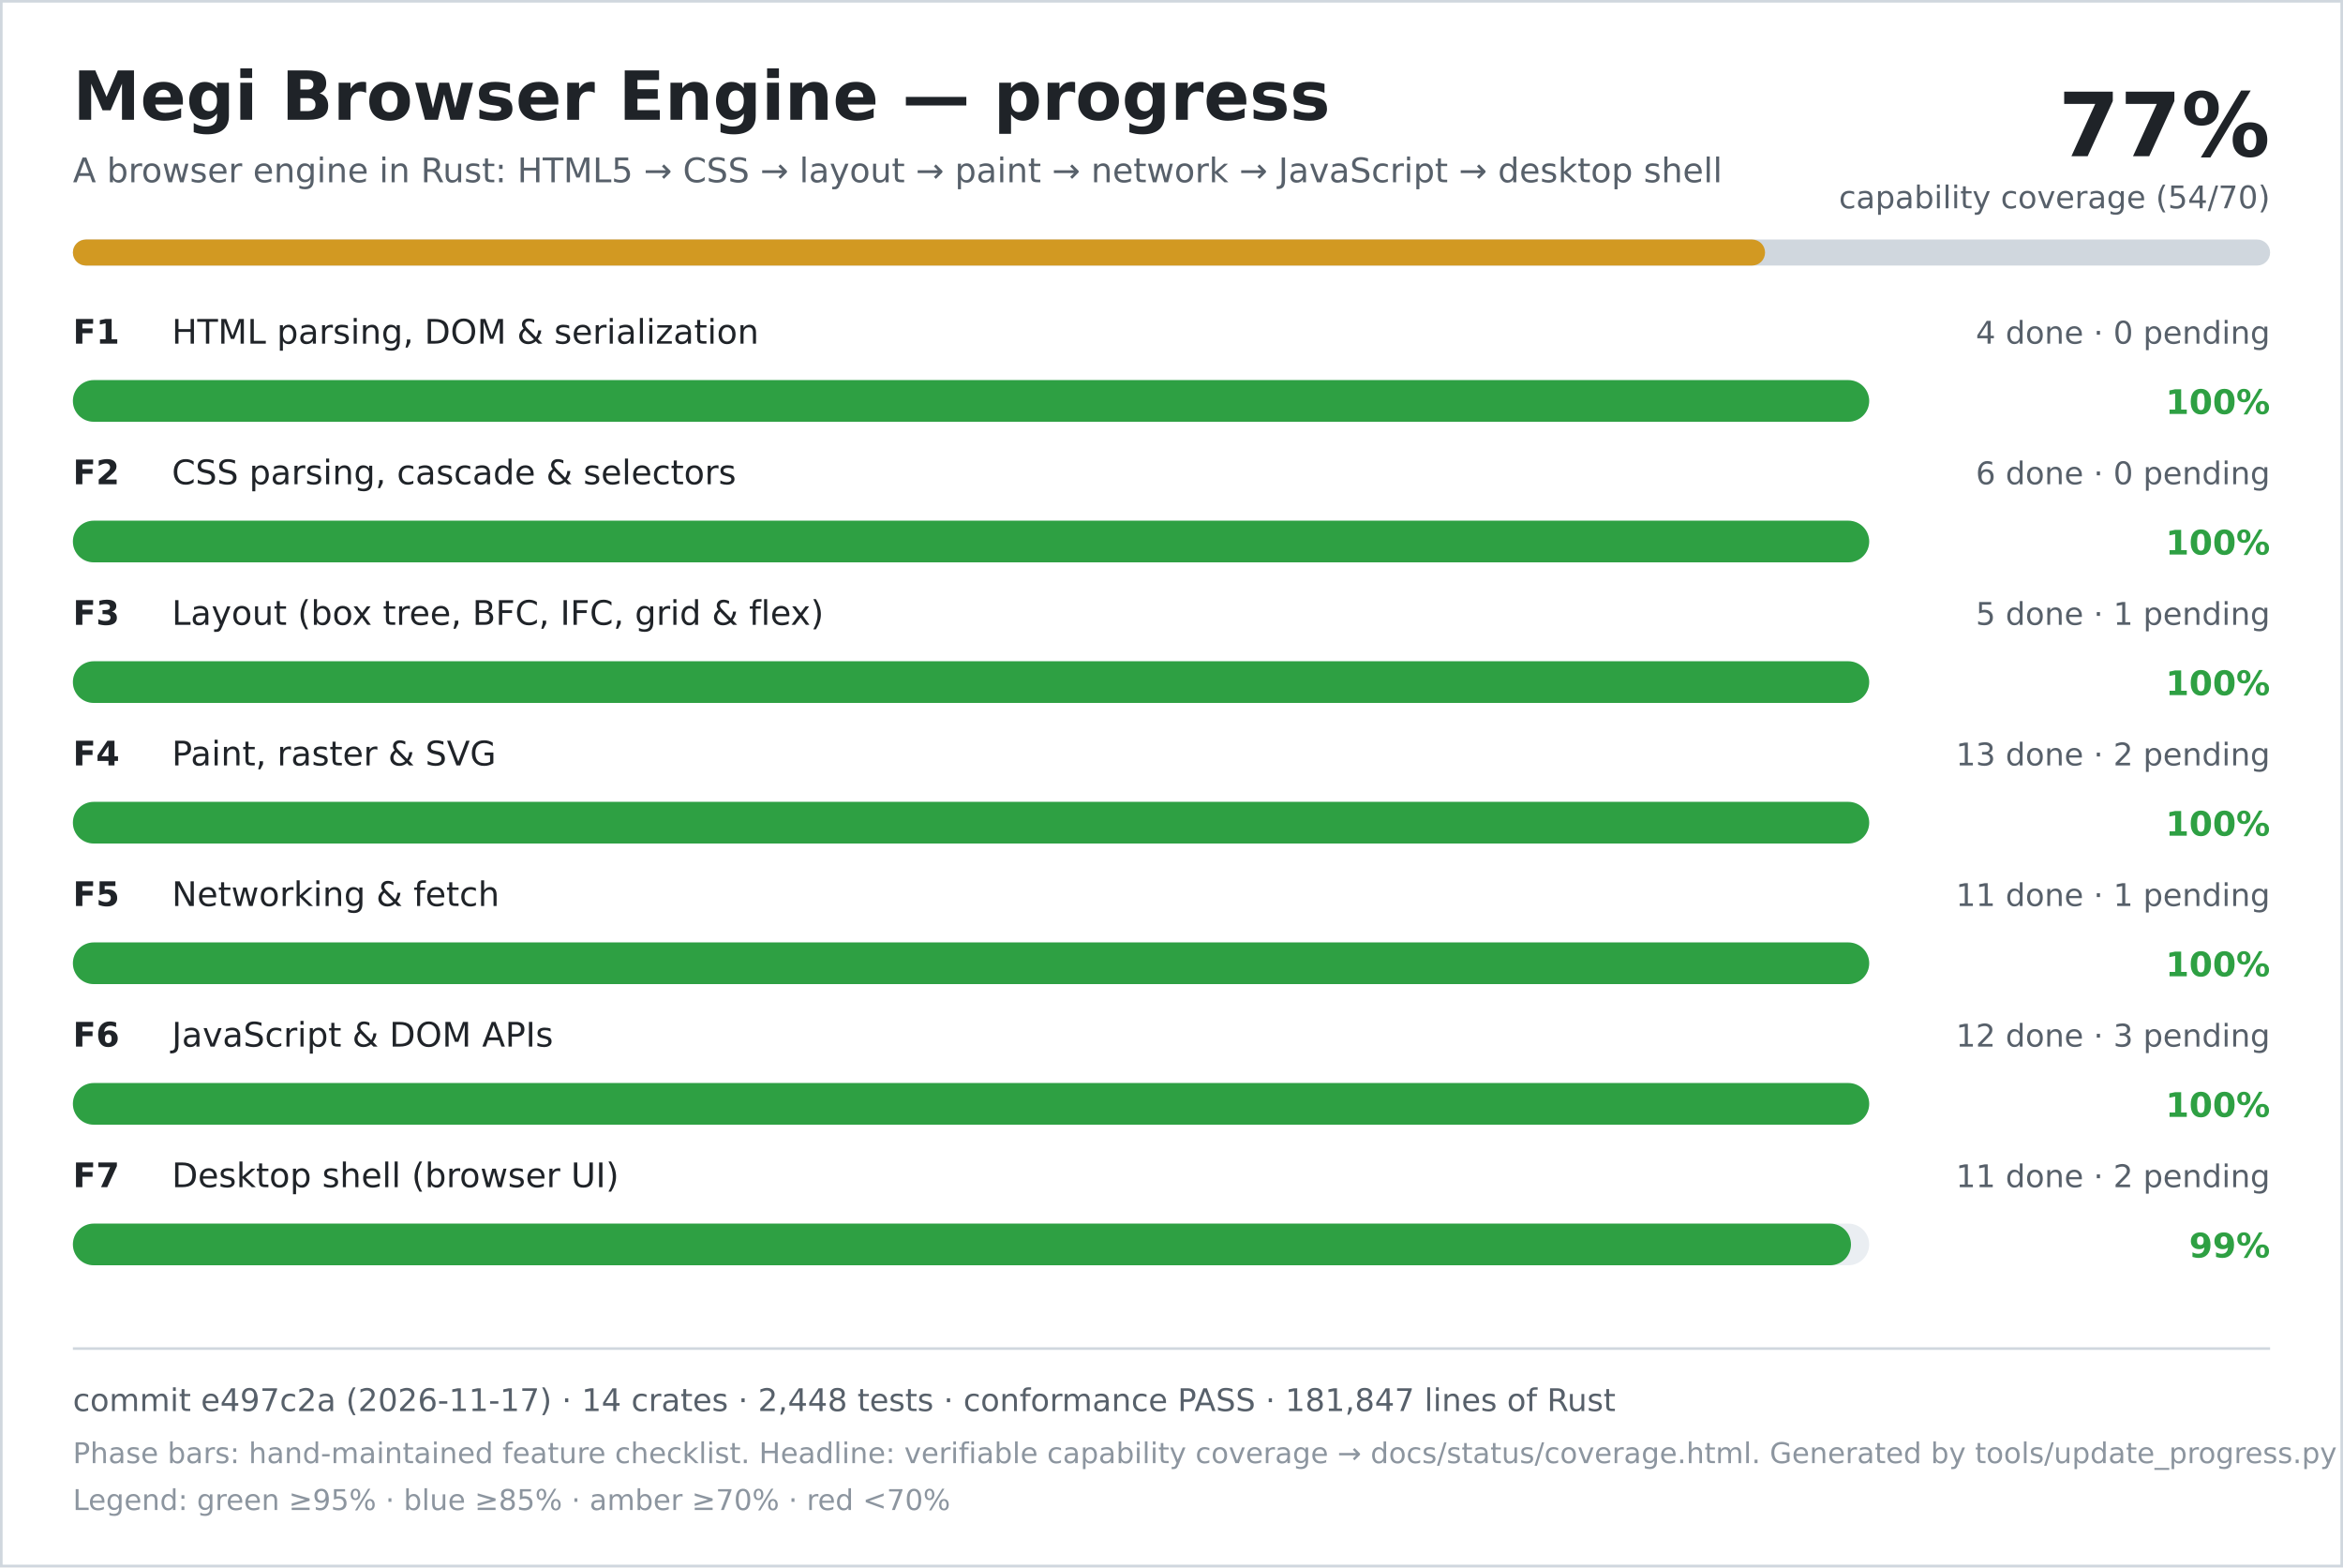
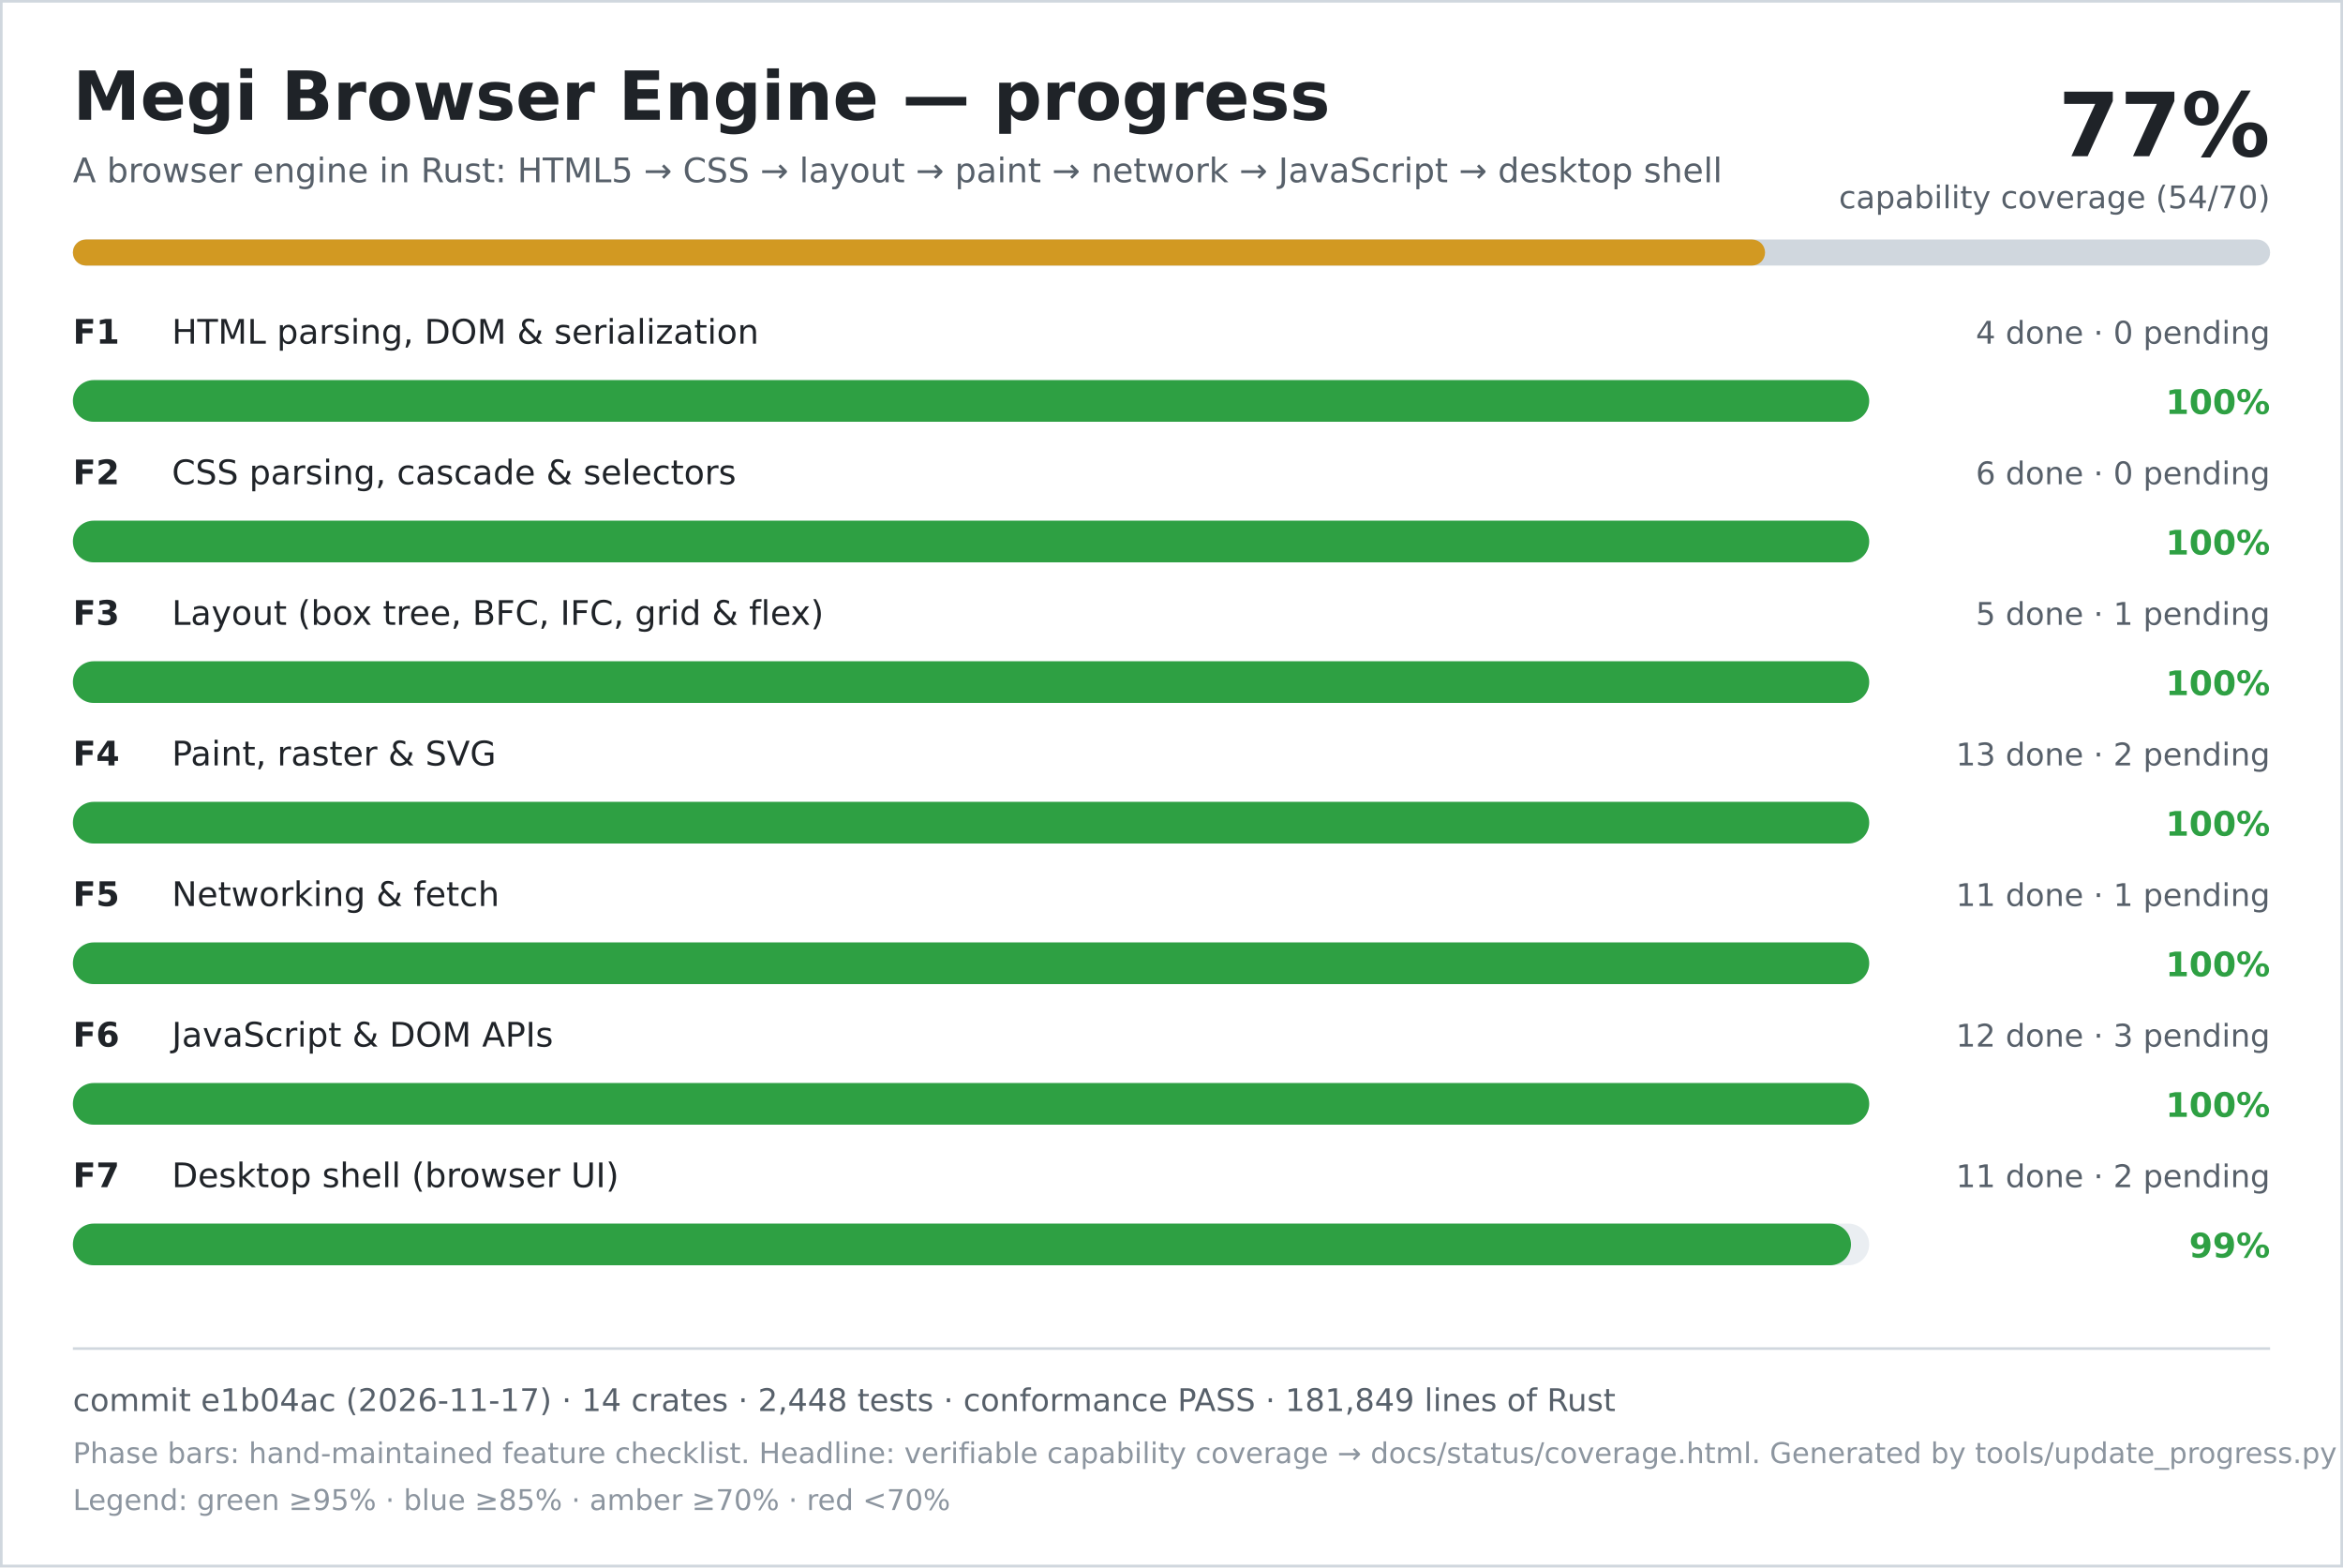
<svg xmlns="http://www.w3.org/2000/svg" width="900" height="602" viewBox="0 0 900 602" role="img" aria-labelledby="title desc">
  <rect width="900" height="602" fill="#ffffff" />
  <rect x="0.5" y="0.5" width="899" height="601" fill="none" stroke="#d0d7de" />
  <text x="28" y="46" font-family="DejaVu Sans, Verdana, sans-serif" font-size="26" font-weight="700" fill="#1f2328">Megi Browser Engine — progress</text>
  <text x="28" y="70" font-family="DejaVu Sans, Verdana, sans-serif" font-size="13" fill="#57606a">A browser engine in Rust: HTML5 → CSS → layout → paint → network → JavaScript → desktop shell</text>
  <text x="872" y="60" text-anchor="end" font-family="DejaVu Sans, Verdana, sans-serif" font-size="34" font-weight="700" fill="#1f2328">77%</text>
  <text x="872" y="80" text-anchor="end" font-family="DejaVu Sans, Verdana, sans-serif" font-size="12" fill="#57606a">capability coverage (54/70)</text>
  <rect x="28" y="92" width="844" height="10" rx="5" fill="#d0d7de" />
  <rect x="28" y="92" width="650" height="10" rx="5" fill="#d29922" />
  <text x="28" y="132" font-family="DejaVu Sans, Verdana, sans-serif" font-size="13" font-weight="700" fill="#1f2328">F1</text>
  <text x="66" y="132" font-family="DejaVu Sans, Verdana, sans-serif" font-size="13" fill="#1f2328">HTML parsing, DOM &amp; serialization</text>
  <text x="872" y="132" text-anchor="end" font-family="DejaVu Sans, Verdana, sans-serif" font-size="12" fill="#57606a">4 done · 0 pending</text>
  <rect x="28" y="146" width="690" height="16" rx="8" fill="#eaeef2" />
  <rect x="28" y="146" width="690" height="16" rx="8" fill="#2ea043" />
  <text x="872" y="159" text-anchor="end" font-family="DejaVu Sans, Verdana, sans-serif" font-size="13" font-weight="700" fill="#2ea043">100%</text>
  <text x="28" y="186" font-family="DejaVu Sans, Verdana, sans-serif" font-size="13" font-weight="700" fill="#1f2328">F2</text>
  <text x="66" y="186" font-family="DejaVu Sans, Verdana, sans-serif" font-size="13" fill="#1f2328">CSS parsing, cascade &amp; selectors</text>
  <text x="872" y="186" text-anchor="end" font-family="DejaVu Sans, Verdana, sans-serif" font-size="12" fill="#57606a">6 done · 0 pending</text>
  <rect x="28" y="200" width="690" height="16" rx="8" fill="#eaeef2" />
  <rect x="28" y="200" width="690" height="16" rx="8" fill="#2ea043" />
  <text x="872" y="213" text-anchor="end" font-family="DejaVu Sans, Verdana, sans-serif" font-size="13" font-weight="700" fill="#2ea043">100%</text>
  <text x="28" y="240" font-family="DejaVu Sans, Verdana, sans-serif" font-size="13" font-weight="700" fill="#1f2328">F3</text>
  <text x="66" y="240" font-family="DejaVu Sans, Verdana, sans-serif" font-size="13" fill="#1f2328">Layout (box tree, BFC, IFC, grid &amp; flex)</text>
  <text x="872" y="240" text-anchor="end" font-family="DejaVu Sans, Verdana, sans-serif" font-size="12" fill="#57606a">5 done · 1 pending</text>
  <rect x="28" y="254" width="690" height="16" rx="8" fill="#eaeef2" />
  <rect x="28" y="254" width="690" height="16" rx="8" fill="#2ea043" />
  <text x="872" y="267" text-anchor="end" font-family="DejaVu Sans, Verdana, sans-serif" font-size="13" font-weight="700" fill="#2ea043">100%</text>
  <text x="28" y="294" font-family="DejaVu Sans, Verdana, sans-serif" font-size="13" font-weight="700" fill="#1f2328">F4</text>
  <text x="66" y="294" font-family="DejaVu Sans, Verdana, sans-serif" font-size="13" fill="#1f2328">Paint, raster &amp; SVG</text>
  <text x="872" y="294" text-anchor="end" font-family="DejaVu Sans, Verdana, sans-serif" font-size="12" fill="#57606a">13 done · 2 pending</text>
  <rect x="28" y="308" width="690" height="16" rx="8" fill="#eaeef2" />
  <rect x="28" y="308" width="690" height="16" rx="8" fill="#2ea043" />
  <text x="872" y="321" text-anchor="end" font-family="DejaVu Sans, Verdana, sans-serif" font-size="13" font-weight="700" fill="#2ea043">100%</text>
  <text x="28" y="348" font-family="DejaVu Sans, Verdana, sans-serif" font-size="13" font-weight="700" fill="#1f2328">F5</text>
  <text x="66" y="348" font-family="DejaVu Sans, Verdana, sans-serif" font-size="13" fill="#1f2328">Networking &amp; fetch</text>
  <text x="872" y="348" text-anchor="end" font-family="DejaVu Sans, Verdana, sans-serif" font-size="12" fill="#57606a">11 done · 1 pending</text>
  <rect x="28" y="362" width="690" height="16" rx="8" fill="#eaeef2" />
  <rect x="28" y="362" width="690" height="16" rx="8" fill="#2ea043" />
  <text x="872" y="375" text-anchor="end" font-family="DejaVu Sans, Verdana, sans-serif" font-size="13" font-weight="700" fill="#2ea043">100%</text>
  <text x="28" y="402" font-family="DejaVu Sans, Verdana, sans-serif" font-size="13" font-weight="700" fill="#1f2328">F6</text>
  <text x="66" y="402" font-family="DejaVu Sans, Verdana, sans-serif" font-size="13" fill="#1f2328">JavaScript &amp; DOM APIs</text>
  <text x="872" y="402" text-anchor="end" font-family="DejaVu Sans, Verdana, sans-serif" font-size="12" fill="#57606a">12 done · 3 pending</text>
  <rect x="28" y="416" width="690" height="16" rx="8" fill="#eaeef2" />
  <rect x="28" y="416" width="690" height="16" rx="8" fill="#2ea043" />
  <text x="872" y="429" text-anchor="end" font-family="DejaVu Sans, Verdana, sans-serif" font-size="13" font-weight="700" fill="#2ea043">100%</text>
  <text x="28" y="456" font-family="DejaVu Sans, Verdana, sans-serif" font-size="13" font-weight="700" fill="#1f2328">F7</text>
  <text x="66" y="456" font-family="DejaVu Sans, Verdana, sans-serif" font-size="13" fill="#1f2328">Desktop shell (browser UI)</text>
  <text x="872" y="456" text-anchor="end" font-family="DejaVu Sans, Verdana, sans-serif" font-size="12" fill="#57606a">11 done · 2 pending</text>
  <rect x="28" y="470" width="690" height="16" rx="8" fill="#eaeef2" />
  <rect x="28" y="470" width="683" height="16" rx="8" fill="#2ea043" />
  <text x="872" y="483" text-anchor="end" font-family="DejaVu Sans, Verdana, sans-serif" font-size="13" font-weight="700" fill="#2ea043">99%</text>
  <line x1="28" y1="518" x2="872" y2="518" stroke="#d0d7de" />
-   <text x="28" y="542" font-family="DejaVu Sans, Verdana, sans-serif" font-size="12" fill="#57606a">commit e497c2a (2026-11-17) · 14 crates · 2,448 tests · conformance PASS · 181,847 lines of Rust</text>
+   <text x="28" y="542" font-family="DejaVu Sans, Verdana, sans-serif" font-size="12" fill="#57606a">commit e1b04ac (2026-11-17) · 14 crates · 2,448 tests · conformance PASS · 181,849 lines of Rust</text>
  <text x="28" y="562" font-family="DejaVu Sans, Verdana, sans-serif" font-size="11" fill="#8c959f">Phase bars: hand-maintained feature checklist. Headline: verifiable capability coverage → docs/status/coverage.html. Generated by tools/update_progress.py — do not edit.</text>
  <text x="28" y="580" font-family="DejaVu Sans, Verdana, sans-serif" font-size="11" fill="#8c959f">Legend: green ≥95% · blue ≥85% · amber ≥70% · red &lt;70%</text>
</svg>
